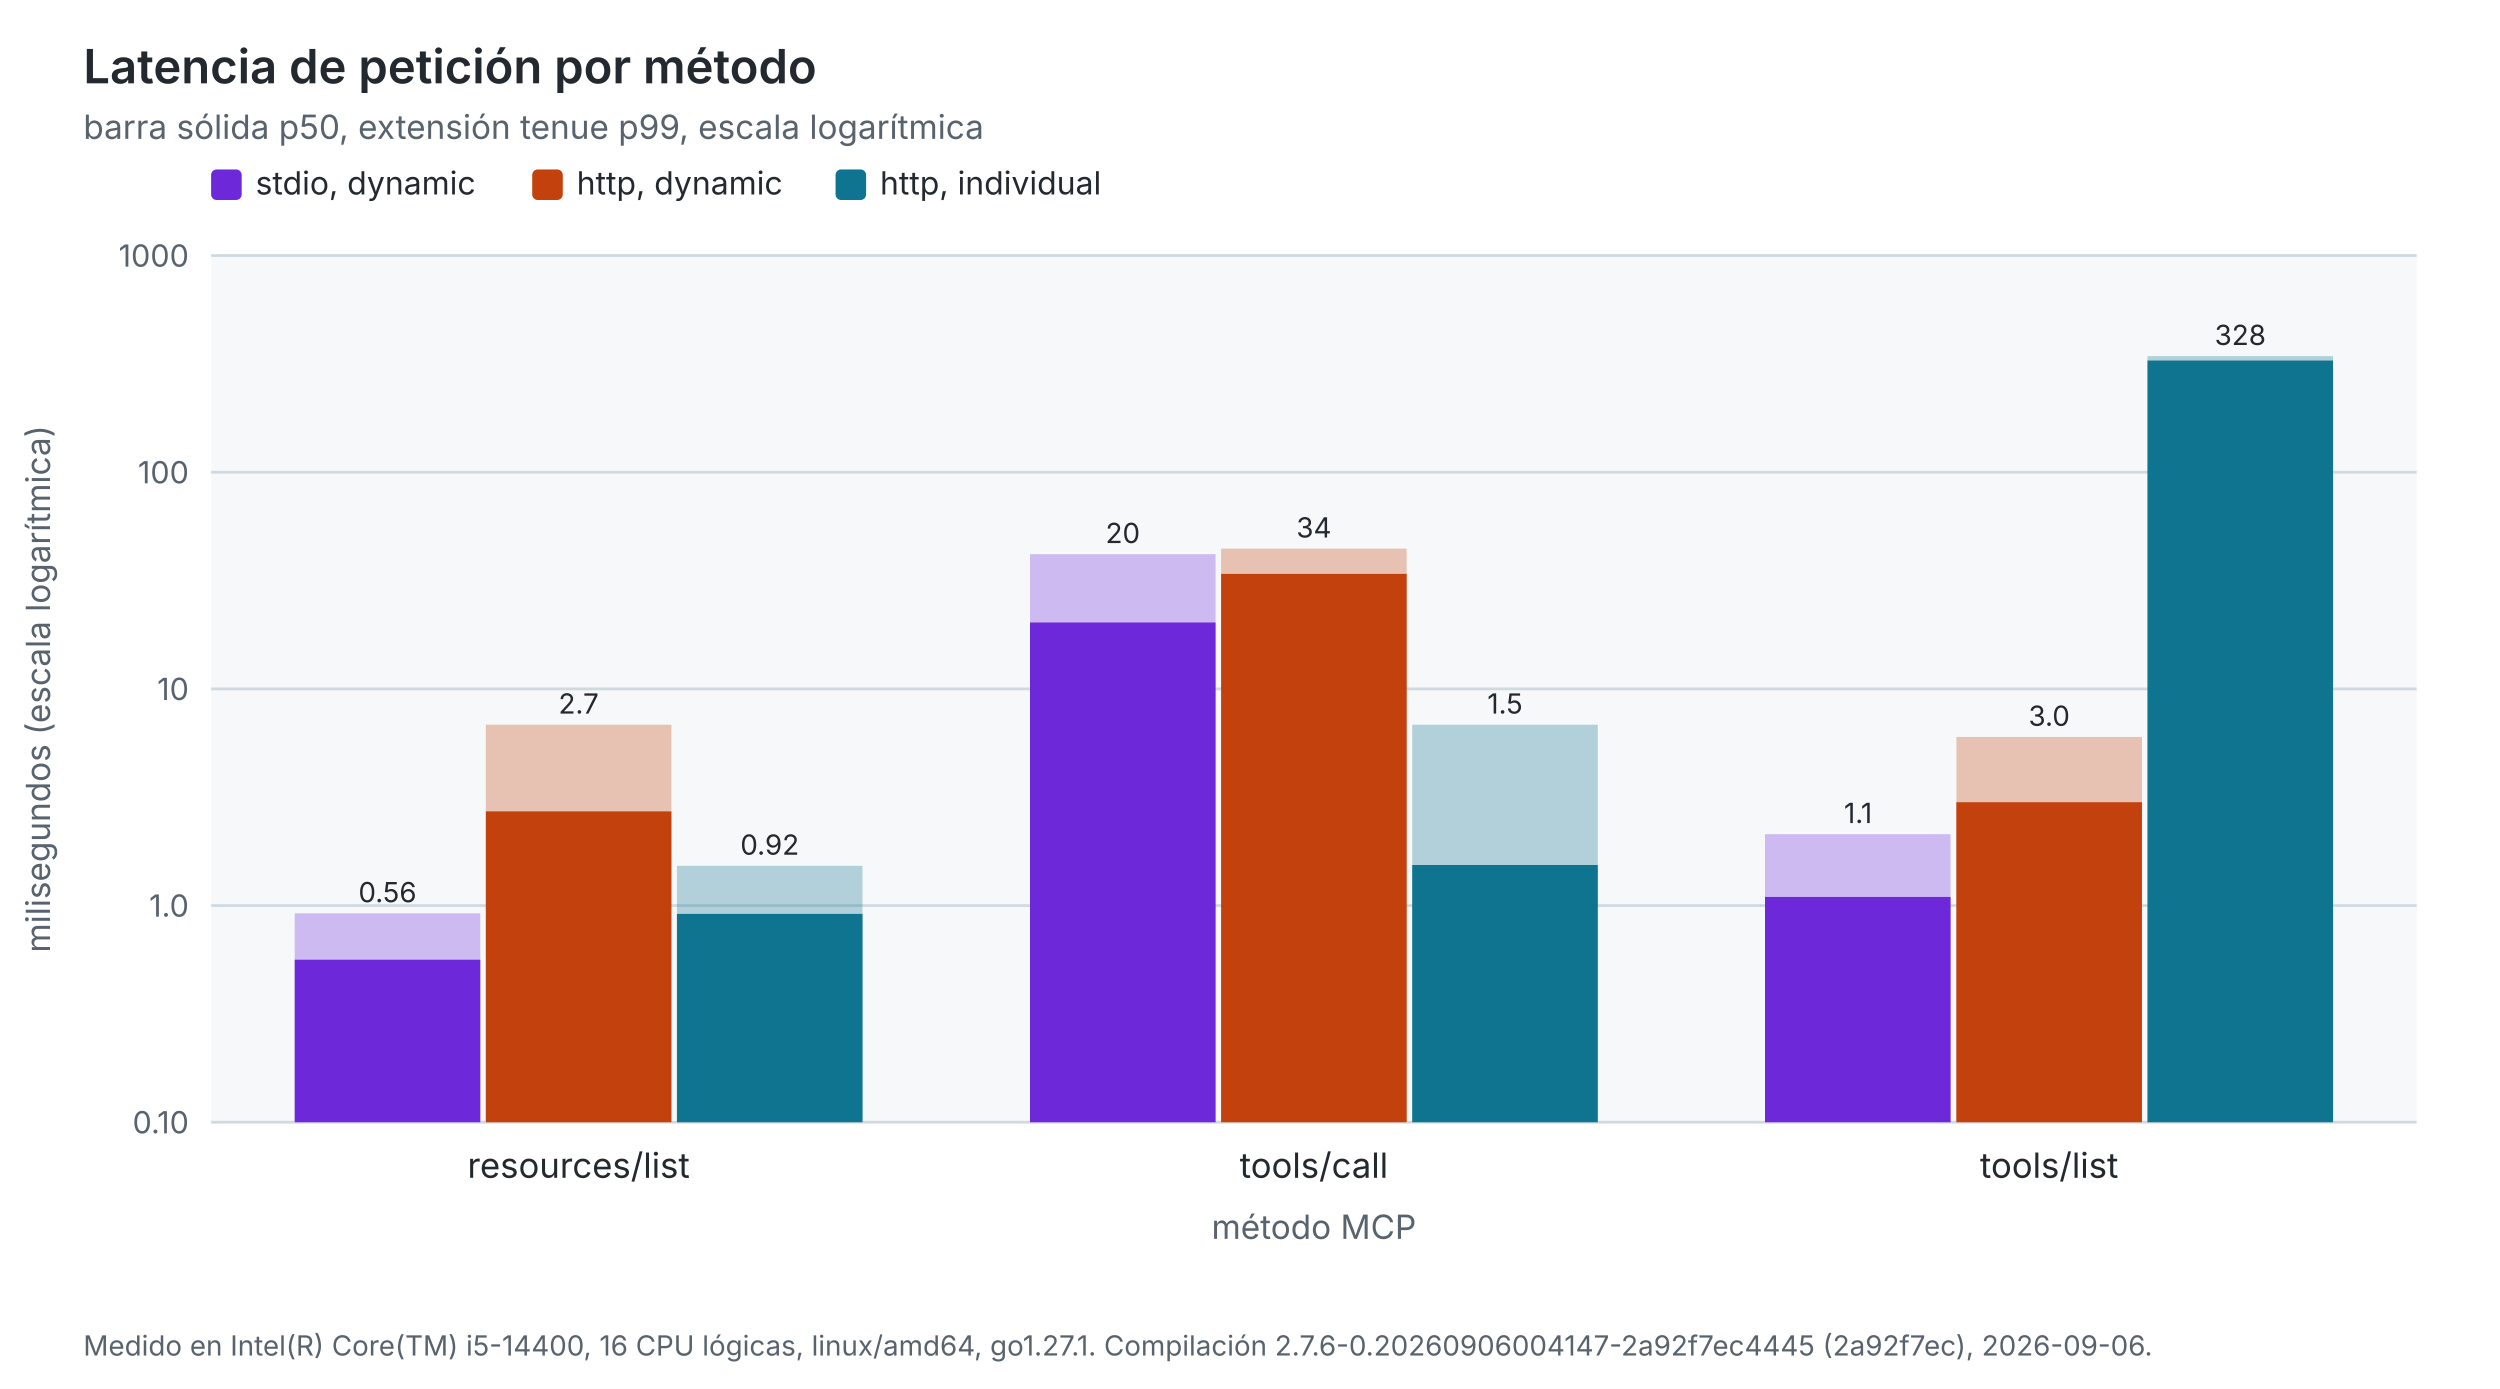
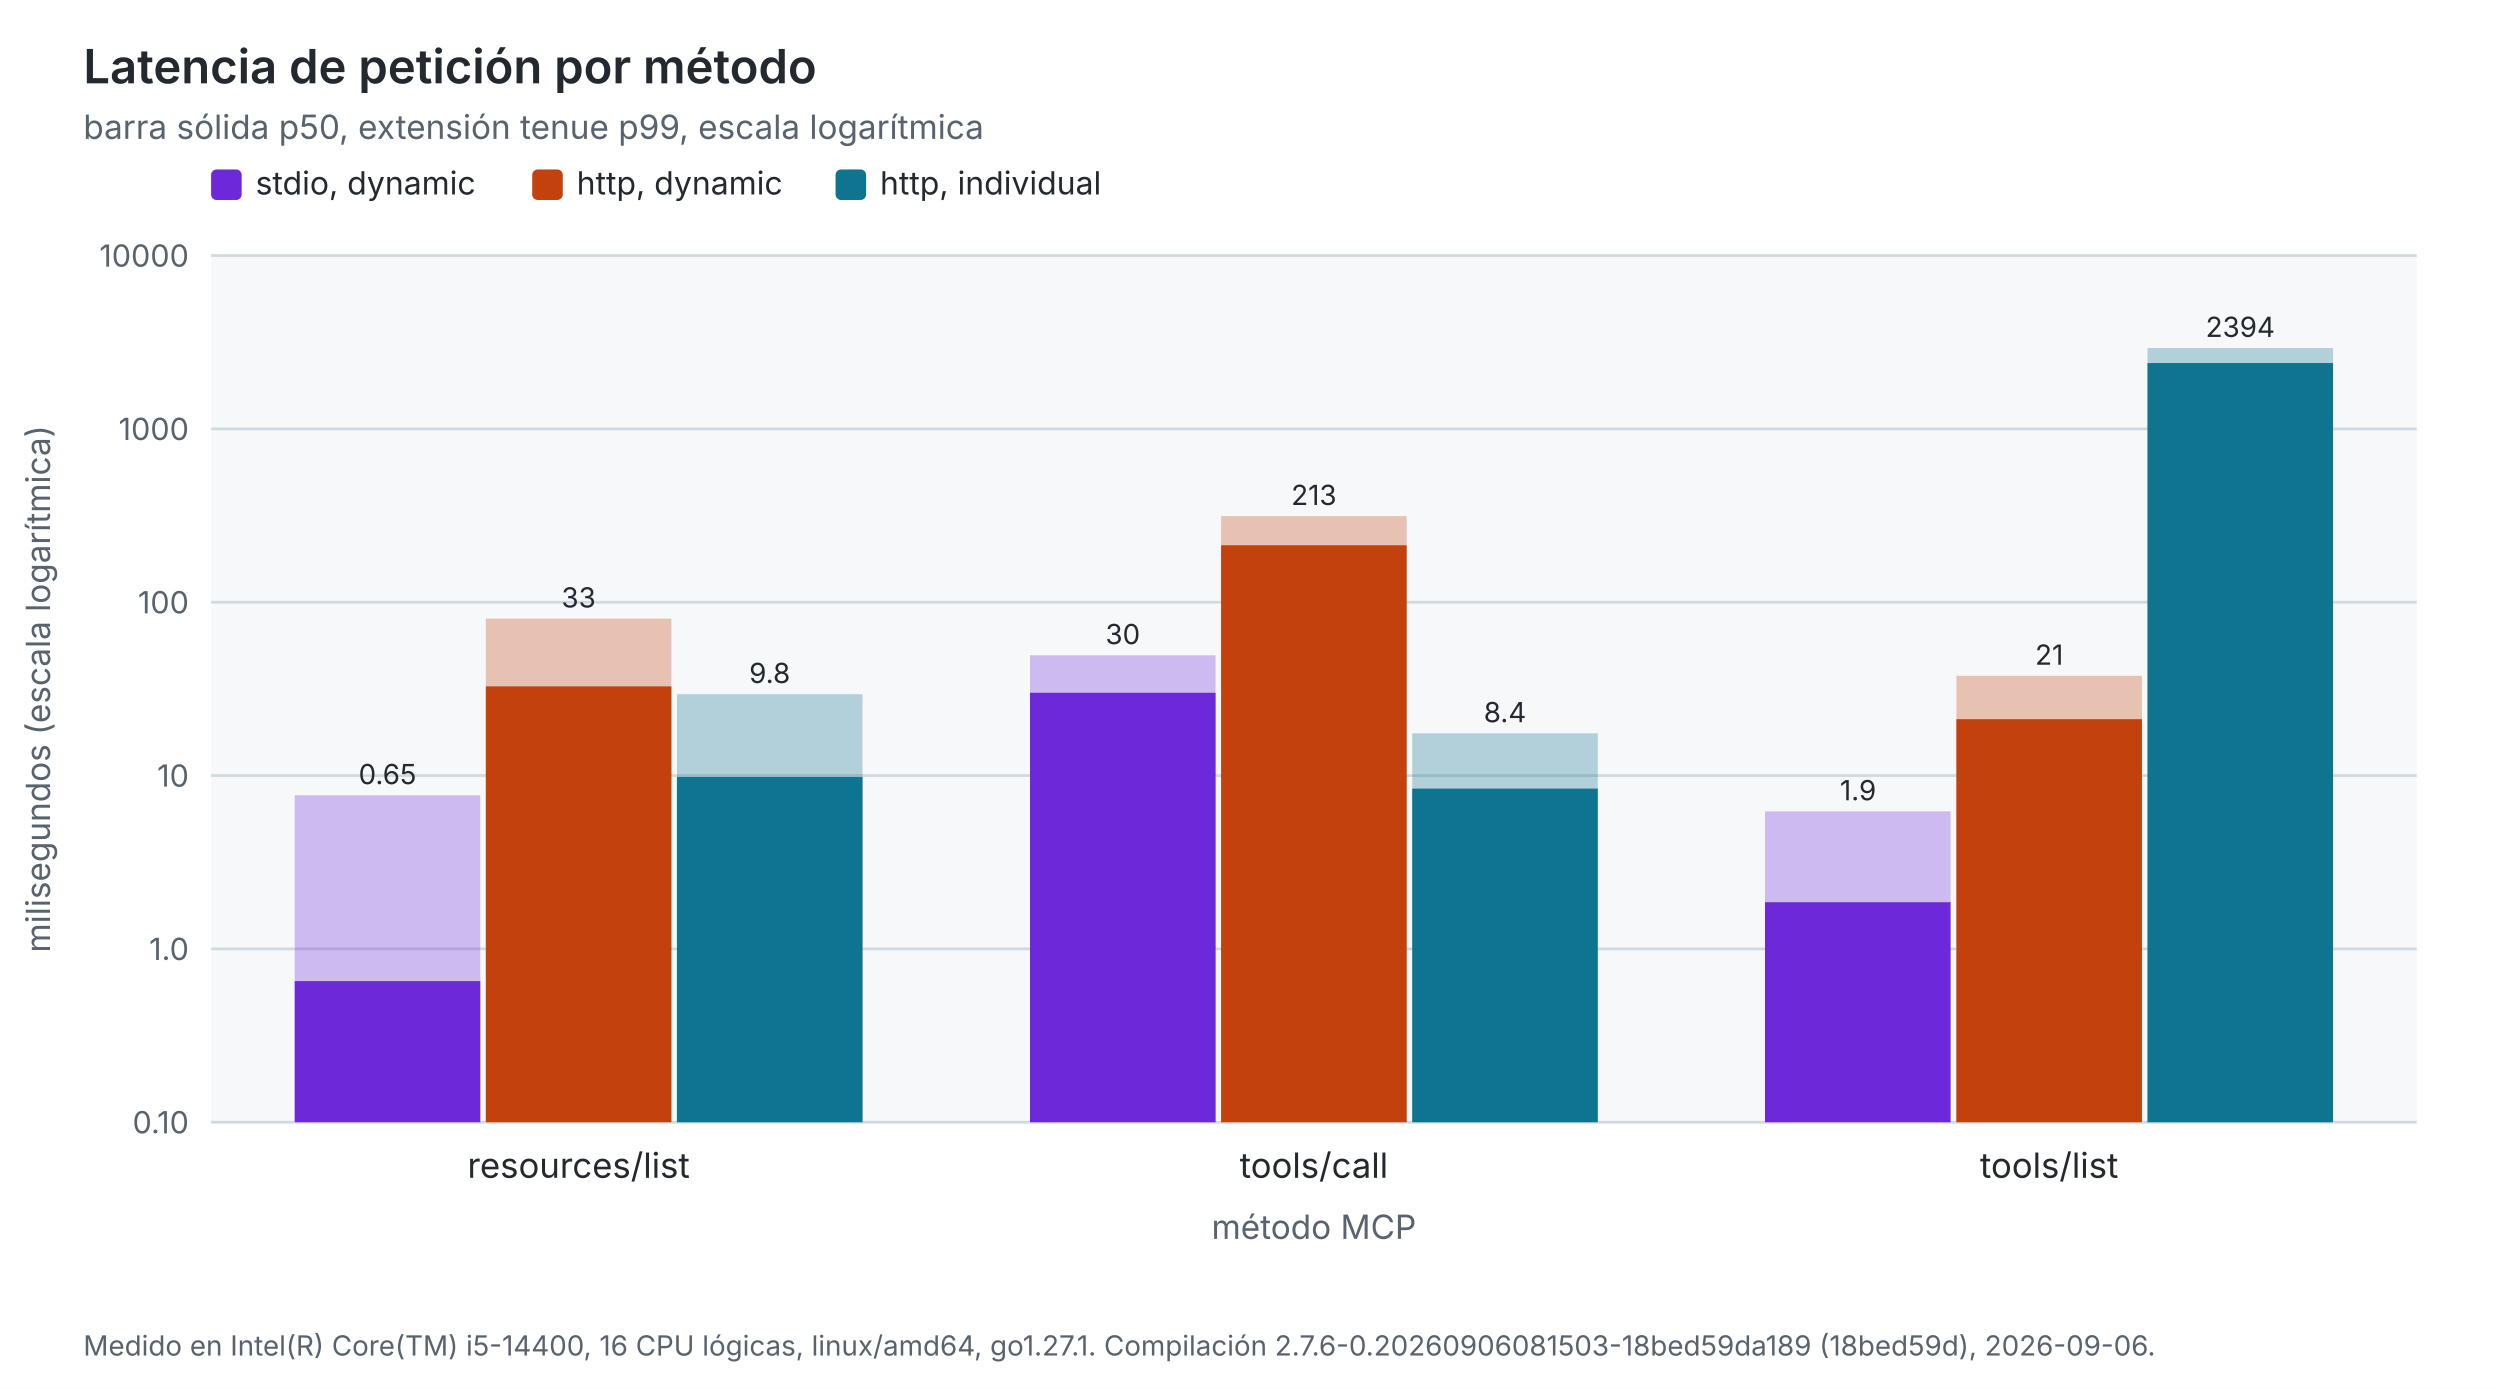
- <svg xmlns="http://www.w3.org/2000/svg" viewBox="0 0 900 500" width="900" height="500" role="img" aria-label="Latencia de petición por método. barra sólida p50, extensión tenue p99, escala logarítmica. Medido en Intel(R) Core(TM) i5-14400, 16 CPU lógicas, linux/amd64, go1.27.1. Compilación 2.7.6-0.20260906004147-2a92f7ec4445 (2a92f7ec), 2026-09-06.">
+ <svg xmlns="http://www.w3.org/2000/svg" viewBox="0 0 900 500" width="900" height="500" role="img" aria-label="Latencia de petición por método. barra sólida p50, extensión tenue p99, escala logarítmica. Medido en Intel(R) Core(TM) i5-14400, 16 CPU lógicas, linux/amd64, go1.27.1. Compilación 2.7.6-0.20260906081503-18bed59da189 (18bed59d), 2026-09-06.">
  <rect width="900" height="500" fill="#ffffff" />
  <text x="30" y="30" font-family="ui-sans-serif,system-ui,-apple-system,Segoe UI,sans-serif" font-size="17" font-weight="600" fill="#24292f">Latencia de petición por método</text>
  <text x="30" y="50" font-family="ui-sans-serif,system-ui,-apple-system,Segoe UI,sans-serif" font-size="12" fill="#59636e">barra sólida p50, extensión tenue p99, escala logarítmica</text>
  <rect x="76" y="92" width="794" height="312" fill="#f6f8fa" />
  <rect x="76.0" y="61.0" width="11" height="11" rx="2" fill="#6d28d9" />
  <text x="92.0" y="70.0" font-family="ui-sans-serif,system-ui,-apple-system,Segoe UI,sans-serif" font-size="11.5" fill="#24292f">stdio, dynamic</text>
  <rect x="191.6" y="61.0" width="11" height="11" rx="2" fill="#c2410c" />
  <text x="207.6" y="70.0" font-family="ui-sans-serif,system-ui,-apple-system,Segoe UI,sans-serif" font-size="11.5" fill="#24292f">http, dynamic</text>
  <rect x="300.8" y="61.0" width="11" height="11" rx="2" fill="#0e7490" />
  <text x="316.8" y="70.0" font-family="ui-sans-serif,system-ui,-apple-system,Segoe UI,sans-serif" font-size="11.5" fill="#24292f">http, individual</text>
  <line x1="76" y1="404.0" x2="870" y2="404.0" stroke="#d1d9e0" stroke-width="1" />
  <text x="68" y="408.0" font-family="ui-sans-serif,system-ui,-apple-system,Segoe UI,sans-serif" font-size="11" text-anchor="end" fill="#59636e">0.10</text>
-   <line x1="76" y1="326.0" x2="870" y2="326.0" stroke="#d1d9e0" stroke-width="1" />
-   <text x="68" y="330.0" font-family="ui-sans-serif,system-ui,-apple-system,Segoe UI,sans-serif" font-size="11" text-anchor="end" fill="#59636e">1.0</text>
-   <line x1="76" y1="248.0" x2="870" y2="248.0" stroke="#d1d9e0" stroke-width="1" />
-   <text x="68" y="252.0" font-family="ui-sans-serif,system-ui,-apple-system,Segoe UI,sans-serif" font-size="11" text-anchor="end" fill="#59636e">10</text>
-   <line x1="76" y1="170.0" x2="870" y2="170.0" stroke="#d1d9e0" stroke-width="1" />
-   <text x="68" y="174.0" font-family="ui-sans-serif,system-ui,-apple-system,Segoe UI,sans-serif" font-size="11" text-anchor="end" fill="#59636e">100</text>
+   <line x1="76" y1="341.6" x2="870" y2="341.6" stroke="#d1d9e0" stroke-width="1" />
+   <text x="68" y="345.6" font-family="ui-sans-serif,system-ui,-apple-system,Segoe UI,sans-serif" font-size="11" text-anchor="end" fill="#59636e">1.0</text>
+   <line x1="76" y1="279.2" x2="870" y2="279.2" stroke="#d1d9e0" stroke-width="1" />
+   <text x="68" y="283.2" font-family="ui-sans-serif,system-ui,-apple-system,Segoe UI,sans-serif" font-size="11" text-anchor="end" fill="#59636e">10</text>
+   <line x1="76" y1="216.8" x2="870" y2="216.8" stroke="#d1d9e0" stroke-width="1" />
+   <text x="68" y="220.8" font-family="ui-sans-serif,system-ui,-apple-system,Segoe UI,sans-serif" font-size="11" text-anchor="end" fill="#59636e">100</text>
+   <line x1="76" y1="154.4" x2="870" y2="154.4" stroke="#d1d9e0" stroke-width="1" />
+   <text x="68" y="158.4" font-family="ui-sans-serif,system-ui,-apple-system,Segoe UI,sans-serif" font-size="11" text-anchor="end" fill="#59636e">1000</text>
  <line x1="76" y1="92.0" x2="870" y2="92.0" stroke="#d1d9e0" stroke-width="1" />
-   <text x="68" y="96.0" font-family="ui-sans-serif,system-ui,-apple-system,Segoe UI,sans-serif" font-size="11" text-anchor="end" fill="#59636e">1000</text>
+   <text x="68" y="96.0" font-family="ui-sans-serif,system-ui,-apple-system,Segoe UI,sans-serif" font-size="11" text-anchor="end" fill="#59636e">10000</text>
  <text x="18" y="248.0" font-family="ui-sans-serif,system-ui,-apple-system,Segoe UI,sans-serif" font-size="12" fill="#59636e" text-anchor="middle" transform="rotate(-90 18 248.0)">milisegundos (escala logarítmica)</text>
  <text x="473.0" y="446" font-family="ui-sans-serif,system-ui,-apple-system,Segoe UI,sans-serif" font-size="12" text-anchor="middle" fill="#59636e">método MCP</text>
-   <text x="30" y="488" font-family="ui-sans-serif,system-ui,-apple-system,Segoe UI,sans-serif" font-size="10" fill="#59636e">Medido en Intel(R) Core(TM) i5-14400, 16 CPU lógicas, linux/amd64, go1.27.1. Compilación 2.7.6-0.20260906004147-2a92f7ec4445 (2a92f7ec), 2026-09-06.</text>
-   <rect x="106.1" y="328.8" width="66.8" height="75.2" fill="#6d28d9" fill-opacity="0.3" />
-   <rect x="106.1" y="345.5" width="66.8" height="58.5" fill="#6d28d9" />
-   <text x="139.5" y="324.8" font-family="ui-sans-serif,system-ui,-apple-system,Segoe UI,sans-serif" font-size="10" text-anchor="middle" fill="#24292f">0.56</text>
-   <rect x="174.9" y="260.9" width="66.8" height="143.1" fill="#c2410c" fill-opacity="0.3" />
-   <rect x="174.9" y="292.1" width="66.8" height="111.9" fill="#c2410c" />
-   <text x="208.3" y="256.9" font-family="ui-sans-serif,system-ui,-apple-system,Segoe UI,sans-serif" font-size="10" text-anchor="middle" fill="#24292f">2.7</text>
-   <rect x="243.7" y="311.7" width="66.8" height="92.3" fill="#0e7490" fill-opacity="0.3" />
-   <rect x="243.7" y="329.0" width="66.8" height="75.0" fill="#0e7490" />
-   <text x="277.1" y="307.7" font-family="ui-sans-serif,system-ui,-apple-system,Segoe UI,sans-serif" font-size="10" text-anchor="middle" fill="#24292f">0.92</text>
+   <text x="30" y="488" font-family="ui-sans-serif,system-ui,-apple-system,Segoe UI,sans-serif" font-size="10" fill="#59636e">Medido en Intel(R) Core(TM) i5-14400, 16 CPU lógicas, linux/amd64, go1.27.1. Compilación 2.7.6-0.20260906081503-18bed59da189 (18bed59d), 2026-09-06.</text>
+   <rect x="106.1" y="286.3" width="66.8" height="117.7" fill="#6d28d9" fill-opacity="0.3" />
+   <rect x="106.1" y="353.2" width="66.8" height="50.8" fill="#6d28d9" />
+   <text x="139.5" y="282.3" font-family="ui-sans-serif,system-ui,-apple-system,Segoe UI,sans-serif" font-size="10" text-anchor="middle" fill="#24292f">0.65</text>
+   <rect x="174.9" y="222.7" width="66.8" height="181.3" fill="#c2410c" fill-opacity="0.3" />
+   <rect x="174.9" y="247.1" width="66.8" height="156.9" fill="#c2410c" />
+   <text x="208.3" y="218.7" font-family="ui-sans-serif,system-ui,-apple-system,Segoe UI,sans-serif" font-size="10" text-anchor="middle" fill="#24292f">33</text>
+   <rect x="243.7" y="249.9" width="66.8" height="154.1" fill="#0e7490" fill-opacity="0.3" />
+   <rect x="243.7" y="279.7" width="66.8" height="124.3" fill="#0e7490" />
+   <text x="277.1" y="245.9" font-family="ui-sans-serif,system-ui,-apple-system,Segoe UI,sans-serif" font-size="10" text-anchor="middle" fill="#24292f">9.8</text>
  <text x="208.3" y="424" font-family="ui-sans-serif,system-ui,-apple-system,Segoe UI,sans-serif" font-size="12.5" text-anchor="middle" fill="#24292f">resources/list</text>
-   <rect x="370.8" y="199.5" width="66.8" height="204.5" fill="#6d28d9" fill-opacity="0.3" />
-   <rect x="370.8" y="224.1" width="66.8" height="179.9" fill="#6d28d9" />
-   <text x="404.2" y="195.5" font-family="ui-sans-serif,system-ui,-apple-system,Segoe UI,sans-serif" font-size="10" text-anchor="middle" fill="#24292f">20</text>
-   <rect x="439.6" y="197.5" width="66.8" height="206.5" fill="#c2410c" fill-opacity="0.3" />
-   <rect x="439.6" y="206.6" width="66.8" height="197.4" fill="#c2410c" />
-   <text x="473.0" y="193.5" font-family="ui-sans-serif,system-ui,-apple-system,Segoe UI,sans-serif" font-size="10" text-anchor="middle" fill="#24292f">34</text>
-   <rect x="508.4" y="260.9" width="66.8" height="143.1" fill="#0e7490" fill-opacity="0.3" />
-   <rect x="508.4" y="311.4" width="66.8" height="92.6" fill="#0e7490" />
-   <text x="541.8" y="256.9" font-family="ui-sans-serif,system-ui,-apple-system,Segoe UI,sans-serif" font-size="10" text-anchor="middle" fill="#24292f">1.5</text>
+   <rect x="370.8" y="235.9" width="66.8" height="168.1" fill="#6d28d9" fill-opacity="0.3" />
+   <rect x="370.8" y="249.4" width="66.8" height="154.6" fill="#6d28d9" />
+   <text x="404.2" y="231.9" font-family="ui-sans-serif,system-ui,-apple-system,Segoe UI,sans-serif" font-size="10" text-anchor="middle" fill="#24292f">30</text>
+   <rect x="439.6" y="185.8" width="66.8" height="218.2" fill="#c2410c" fill-opacity="0.3" />
+   <rect x="439.6" y="196.3" width="66.8" height="207.7" fill="#c2410c" />
+   <text x="473.0" y="181.8" font-family="ui-sans-serif,system-ui,-apple-system,Segoe UI,sans-serif" font-size="10" text-anchor="middle" fill="#24292f">213</text>
+   <rect x="508.4" y="264.0" width="66.8" height="140.0" fill="#0e7490" fill-opacity="0.3" />
+   <rect x="508.4" y="283.9" width="66.8" height="120.1" fill="#0e7490" />
+   <text x="541.8" y="260.0" font-family="ui-sans-serif,system-ui,-apple-system,Segoe UI,sans-serif" font-size="10" text-anchor="middle" fill="#24292f">8.4</text>
  <text x="473.0" y="424" font-family="ui-sans-serif,system-ui,-apple-system,Segoe UI,sans-serif" font-size="12.5" text-anchor="middle" fill="#24292f">tools/call</text>
-   <rect x="635.4" y="300.3" width="66.8" height="103.7" fill="#6d28d9" fill-opacity="0.3" />
-   <rect x="635.4" y="322.9" width="66.8" height="81.1" fill="#6d28d9" />
-   <text x="668.9" y="296.3" font-family="ui-sans-serif,system-ui,-apple-system,Segoe UI,sans-serif" font-size="10" text-anchor="middle" fill="#24292f">1.1</text>
-   <rect x="704.3" y="265.3" width="66.8" height="138.7" fill="#c2410c" fill-opacity="0.3" />
-   <rect x="704.3" y="288.8" width="66.8" height="115.2" fill="#c2410c" />
-   <text x="737.7" y="261.3" font-family="ui-sans-serif,system-ui,-apple-system,Segoe UI,sans-serif" font-size="10" text-anchor="middle" fill="#24292f">3.0</text>
-   <rect x="773.1" y="128.2" width="66.8" height="275.8" fill="#0e7490" fill-opacity="0.3" />
-   <rect x="773.1" y="129.8" width="66.8" height="274.2" fill="#0e7490" />
-   <text x="806.5" y="124.2" font-family="ui-sans-serif,system-ui,-apple-system,Segoe UI,sans-serif" font-size="10" text-anchor="middle" fill="#24292f">328</text>
+   <rect x="635.4" y="292.1" width="66.8" height="111.9" fill="#6d28d9" fill-opacity="0.3" />
+   <rect x="635.4" y="324.8" width="66.8" height="79.2" fill="#6d28d9" />
+   <text x="668.9" y="288.1" font-family="ui-sans-serif,system-ui,-apple-system,Segoe UI,sans-serif" font-size="10" text-anchor="middle" fill="#24292f">1.9</text>
+   <rect x="704.3" y="243.3" width="66.8" height="160.7" fill="#c2410c" fill-opacity="0.3" />
+   <rect x="704.3" y="258.9" width="66.8" height="145.1" fill="#c2410c" />
+   <text x="737.7" y="239.3" font-family="ui-sans-serif,system-ui,-apple-system,Segoe UI,sans-serif" font-size="10" text-anchor="middle" fill="#24292f">21</text>
+   <rect x="773.1" y="125.3" width="66.8" height="278.7" fill="#0e7490" fill-opacity="0.3" />
+   <rect x="773.1" y="130.7" width="66.8" height="273.3" fill="#0e7490" />
+   <text x="806.5" y="121.3" font-family="ui-sans-serif,system-ui,-apple-system,Segoe UI,sans-serif" font-size="10" text-anchor="middle" fill="#24292f">2394</text>
  <text x="737.7" y="424" font-family="ui-sans-serif,system-ui,-apple-system,Segoe UI,sans-serif" font-size="12.5" text-anchor="middle" fill="#24292f">tools/list</text>
</svg>
